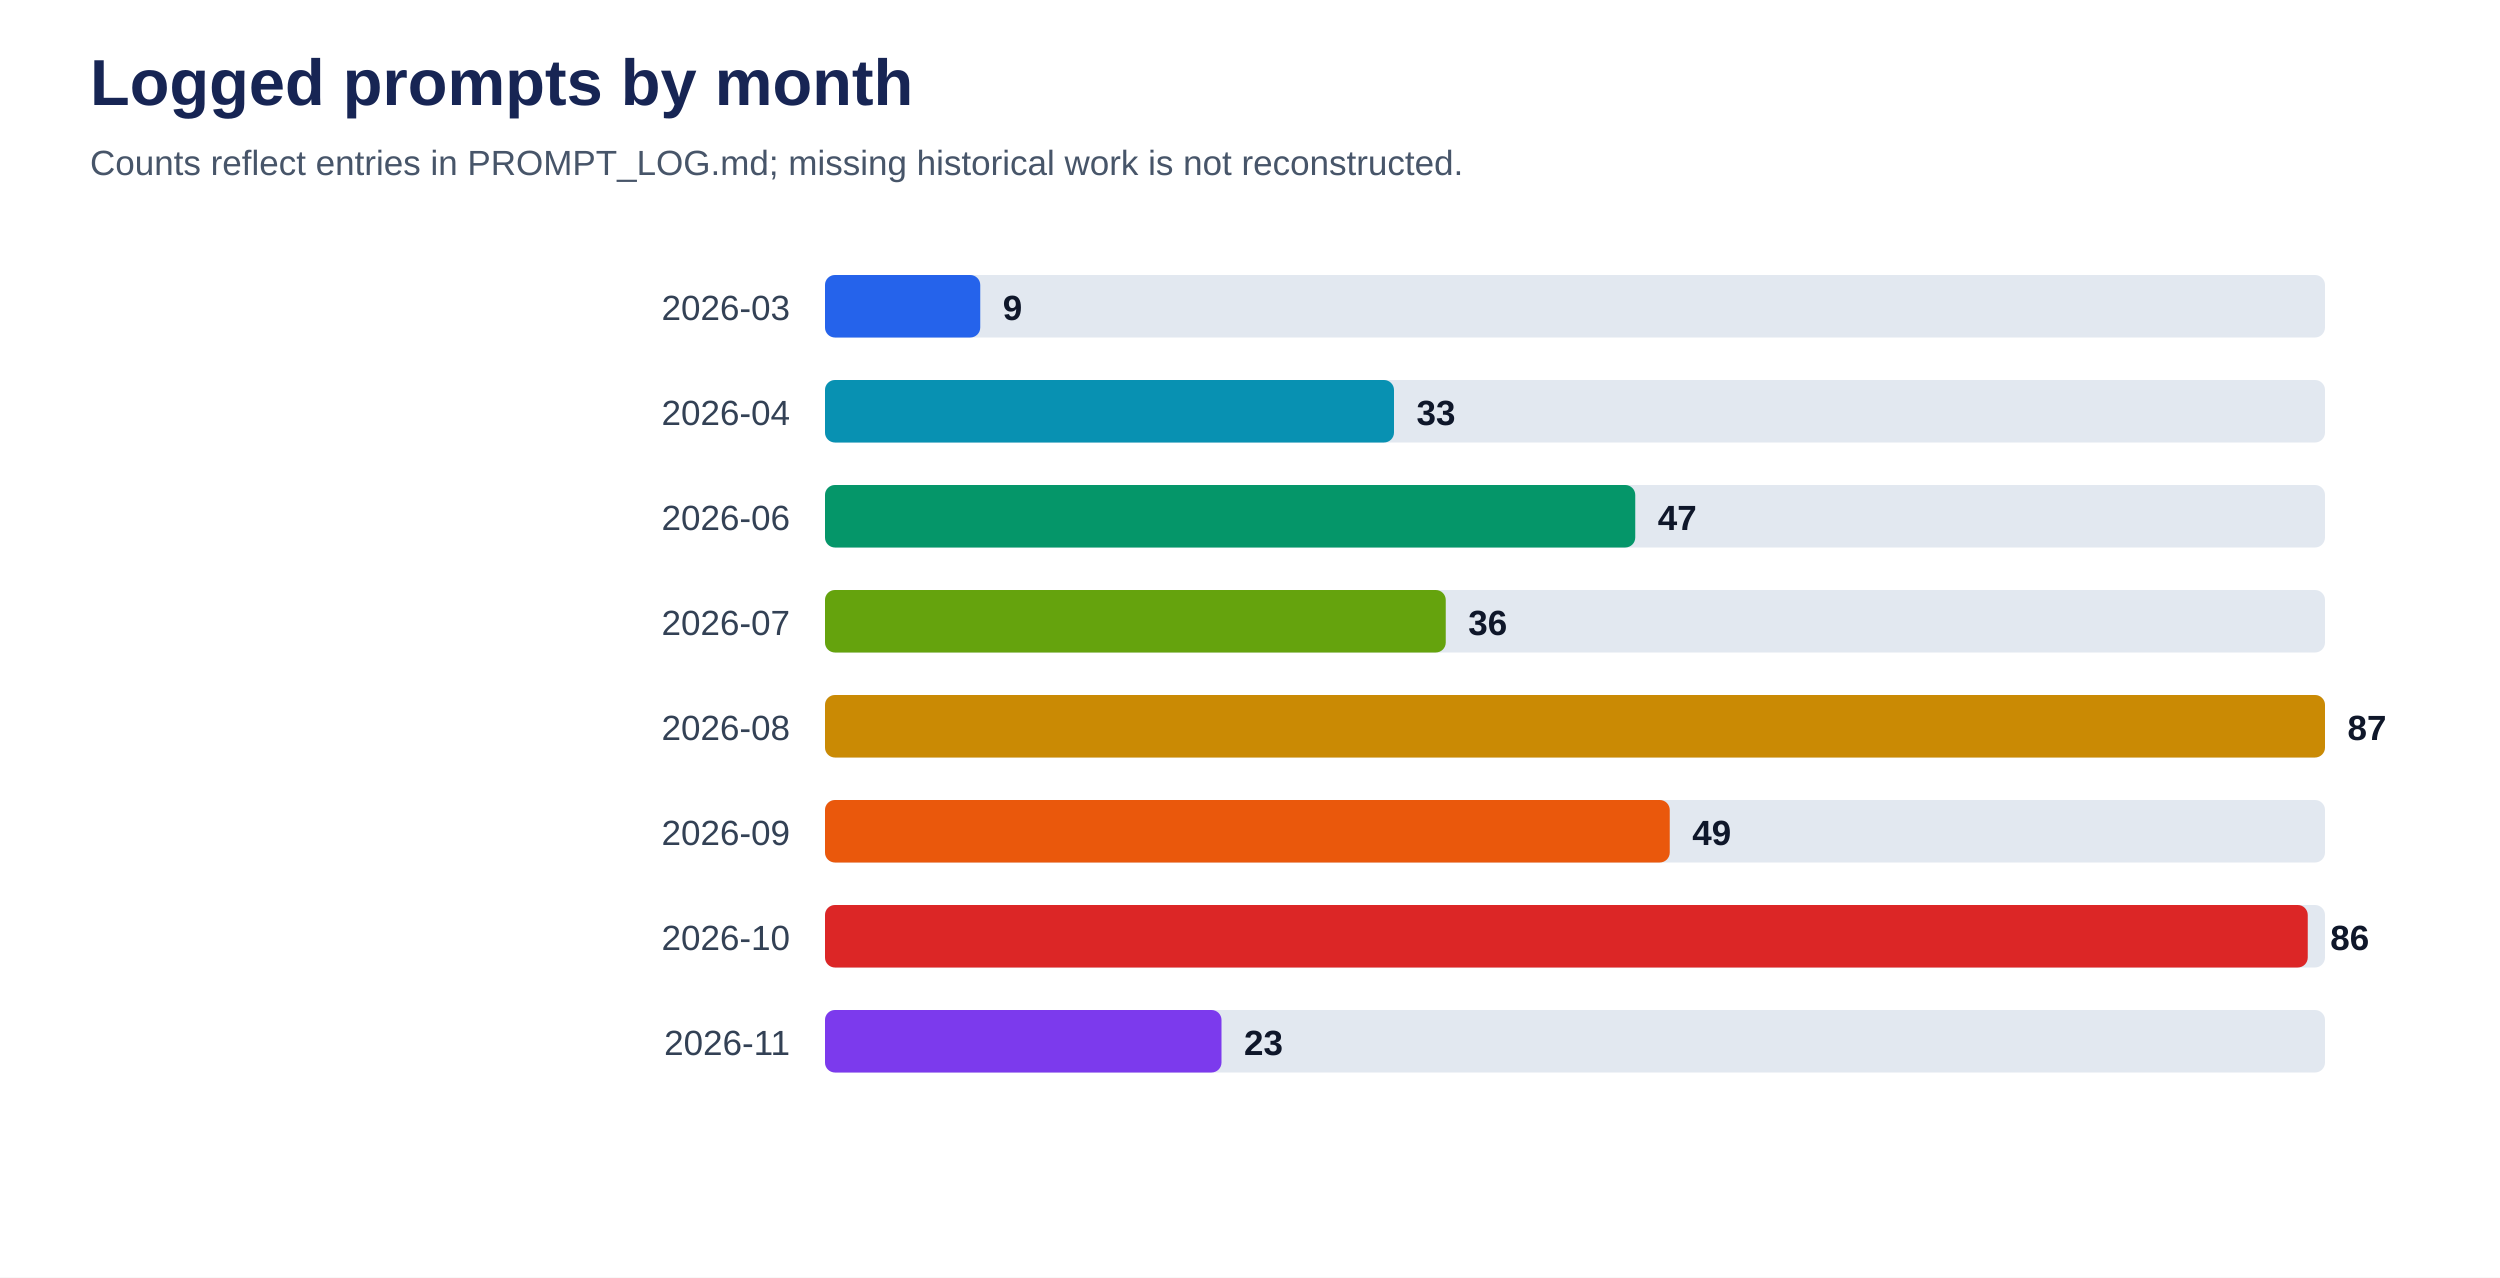
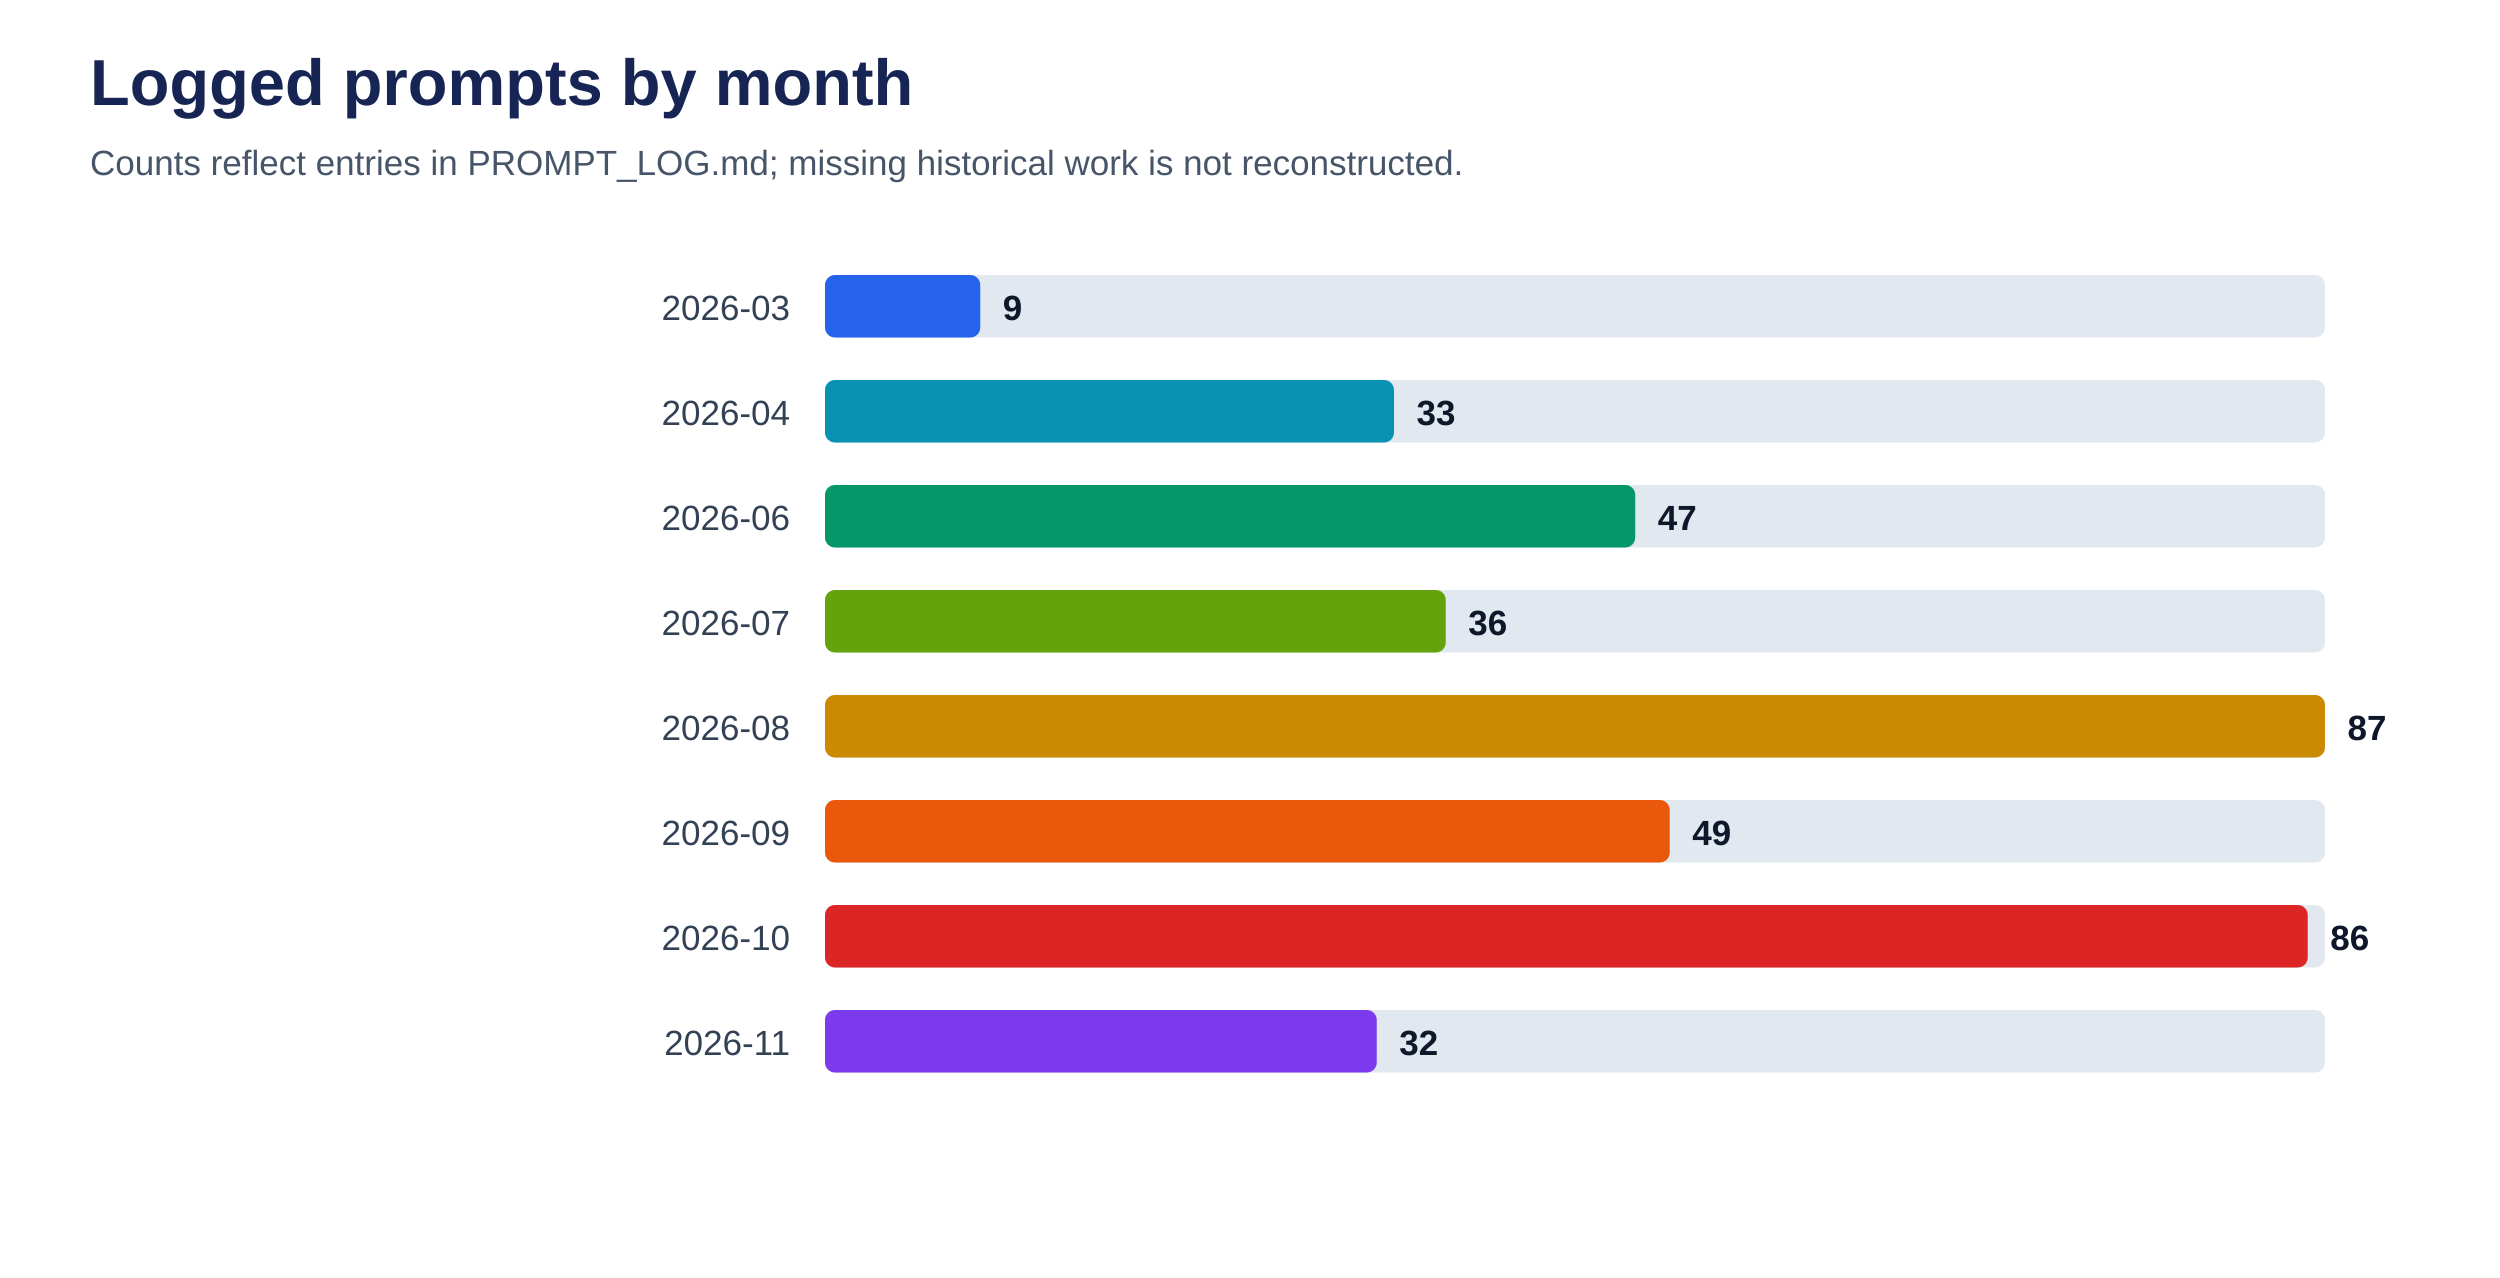
<svg xmlns="http://www.w3.org/2000/svg" viewBox="0 0 1000 511" role="img" aria-labelledby="title desc">
  <rect width="100%" height="100%" fill="#ffffff" />
  <text x="36" y="42" font-family="Arial, sans-serif" font-size="26" font-weight="700" fill="#172554">Logged prompts by month</text>
  <text x="36" y="70" font-family="Arial, sans-serif" font-size="14" fill="#475569">Counts reflect entries in PROMPT_LOG.md; missing historical work is not reconstructed.</text>
  <text x="316" y="128" text-anchor="end" font-family="Arial, sans-serif" font-size="14" fill="#334155">2026-03</text>
  <rect x="330" y="110" width="600" height="25" rx="4" fill="#e2e8f0" />
  <rect x="330" y="110" width="62.1" height="25" rx="4" fill="#2563eb" />
  <text x="401.1" y="128" font-family="Arial, sans-serif" font-size="14" font-weight="700" fill="#0f172a">9</text>
  <text x="316" y="170" text-anchor="end" font-family="Arial, sans-serif" font-size="14" fill="#334155">2026-04</text>
  <rect x="330" y="152" width="600" height="25" rx="4" fill="#e2e8f0" />
  <rect x="330" y="152" width="227.6" height="25" rx="4" fill="#0891b2" />
  <text x="566.6" y="170" font-family="Arial, sans-serif" font-size="14" font-weight="700" fill="#0f172a">33</text>
  <text x="316" y="212" text-anchor="end" font-family="Arial, sans-serif" font-size="14" fill="#334155">2026-06</text>
  <rect x="330" y="194" width="600" height="25" rx="4" fill="#e2e8f0" />
  <rect x="330" y="194" width="324.1" height="25" rx="4" fill="#059669" />
  <text x="663.1" y="212" font-family="Arial, sans-serif" font-size="14" font-weight="700" fill="#0f172a">47</text>
  <text x="316" y="254" text-anchor="end" font-family="Arial, sans-serif" font-size="14" fill="#334155">2026-07</text>
  <rect x="330" y="236" width="600" height="25" rx="4" fill="#e2e8f0" />
  <rect x="330" y="236" width="248.3" height="25" rx="4" fill="#65a30d" />
  <text x="587.3" y="254" font-family="Arial, sans-serif" font-size="14" font-weight="700" fill="#0f172a">36</text>
  <text x="316" y="296" text-anchor="end" font-family="Arial, sans-serif" font-size="14" fill="#334155">2026-08</text>
  <rect x="330" y="278" width="600" height="25" rx="4" fill="#e2e8f0" />
  <rect x="330" y="278" width="600.0" height="25" rx="4" fill="#ca8a04" />
  <text x="939.0" y="296" font-family="Arial, sans-serif" font-size="14" font-weight="700" fill="#0f172a">87</text>
  <text x="316" y="338" text-anchor="end" font-family="Arial, sans-serif" font-size="14" fill="#334155">2026-09</text>
  <rect x="330" y="320" width="600" height="25" rx="4" fill="#e2e8f0" />
  <rect x="330" y="320" width="337.9" height="25" rx="4" fill="#ea580c" />
  <text x="676.9" y="338" font-family="Arial, sans-serif" font-size="14" font-weight="700" fill="#0f172a">49</text>
  <text x="316" y="380" text-anchor="end" font-family="Arial, sans-serif" font-size="14" fill="#334155">2026-10</text>
  <rect x="330" y="362" width="600" height="25" rx="4" fill="#e2e8f0" />
  <rect x="330" y="362" width="593.1" height="25" rx="4" fill="#dc2626" />
  <text x="932.1" y="380" font-family="Arial, sans-serif" font-size="14" font-weight="700" fill="#0f172a">86</text>
  <text x="316" y="422" text-anchor="end" font-family="Arial, sans-serif" font-size="14" fill="#334155">2026-11</text>
  <rect x="330" y="404" width="600" height="25" rx="4" fill="#e2e8f0" />
-   <rect x="330" y="404" width="158.6" height="25" rx="4" fill="#7c3aed" />
-   <text x="497.6" y="422" font-family="Arial, sans-serif" font-size="14" font-weight="700" fill="#0f172a">23</text>
+   <rect x="330" y="404" width="220.7" height="25" rx="4" fill="#7c3aed" />
+   <text x="559.7" y="422" font-family="Arial, sans-serif" font-size="14" font-weight="700" fill="#0f172a">32</text>
</svg>
